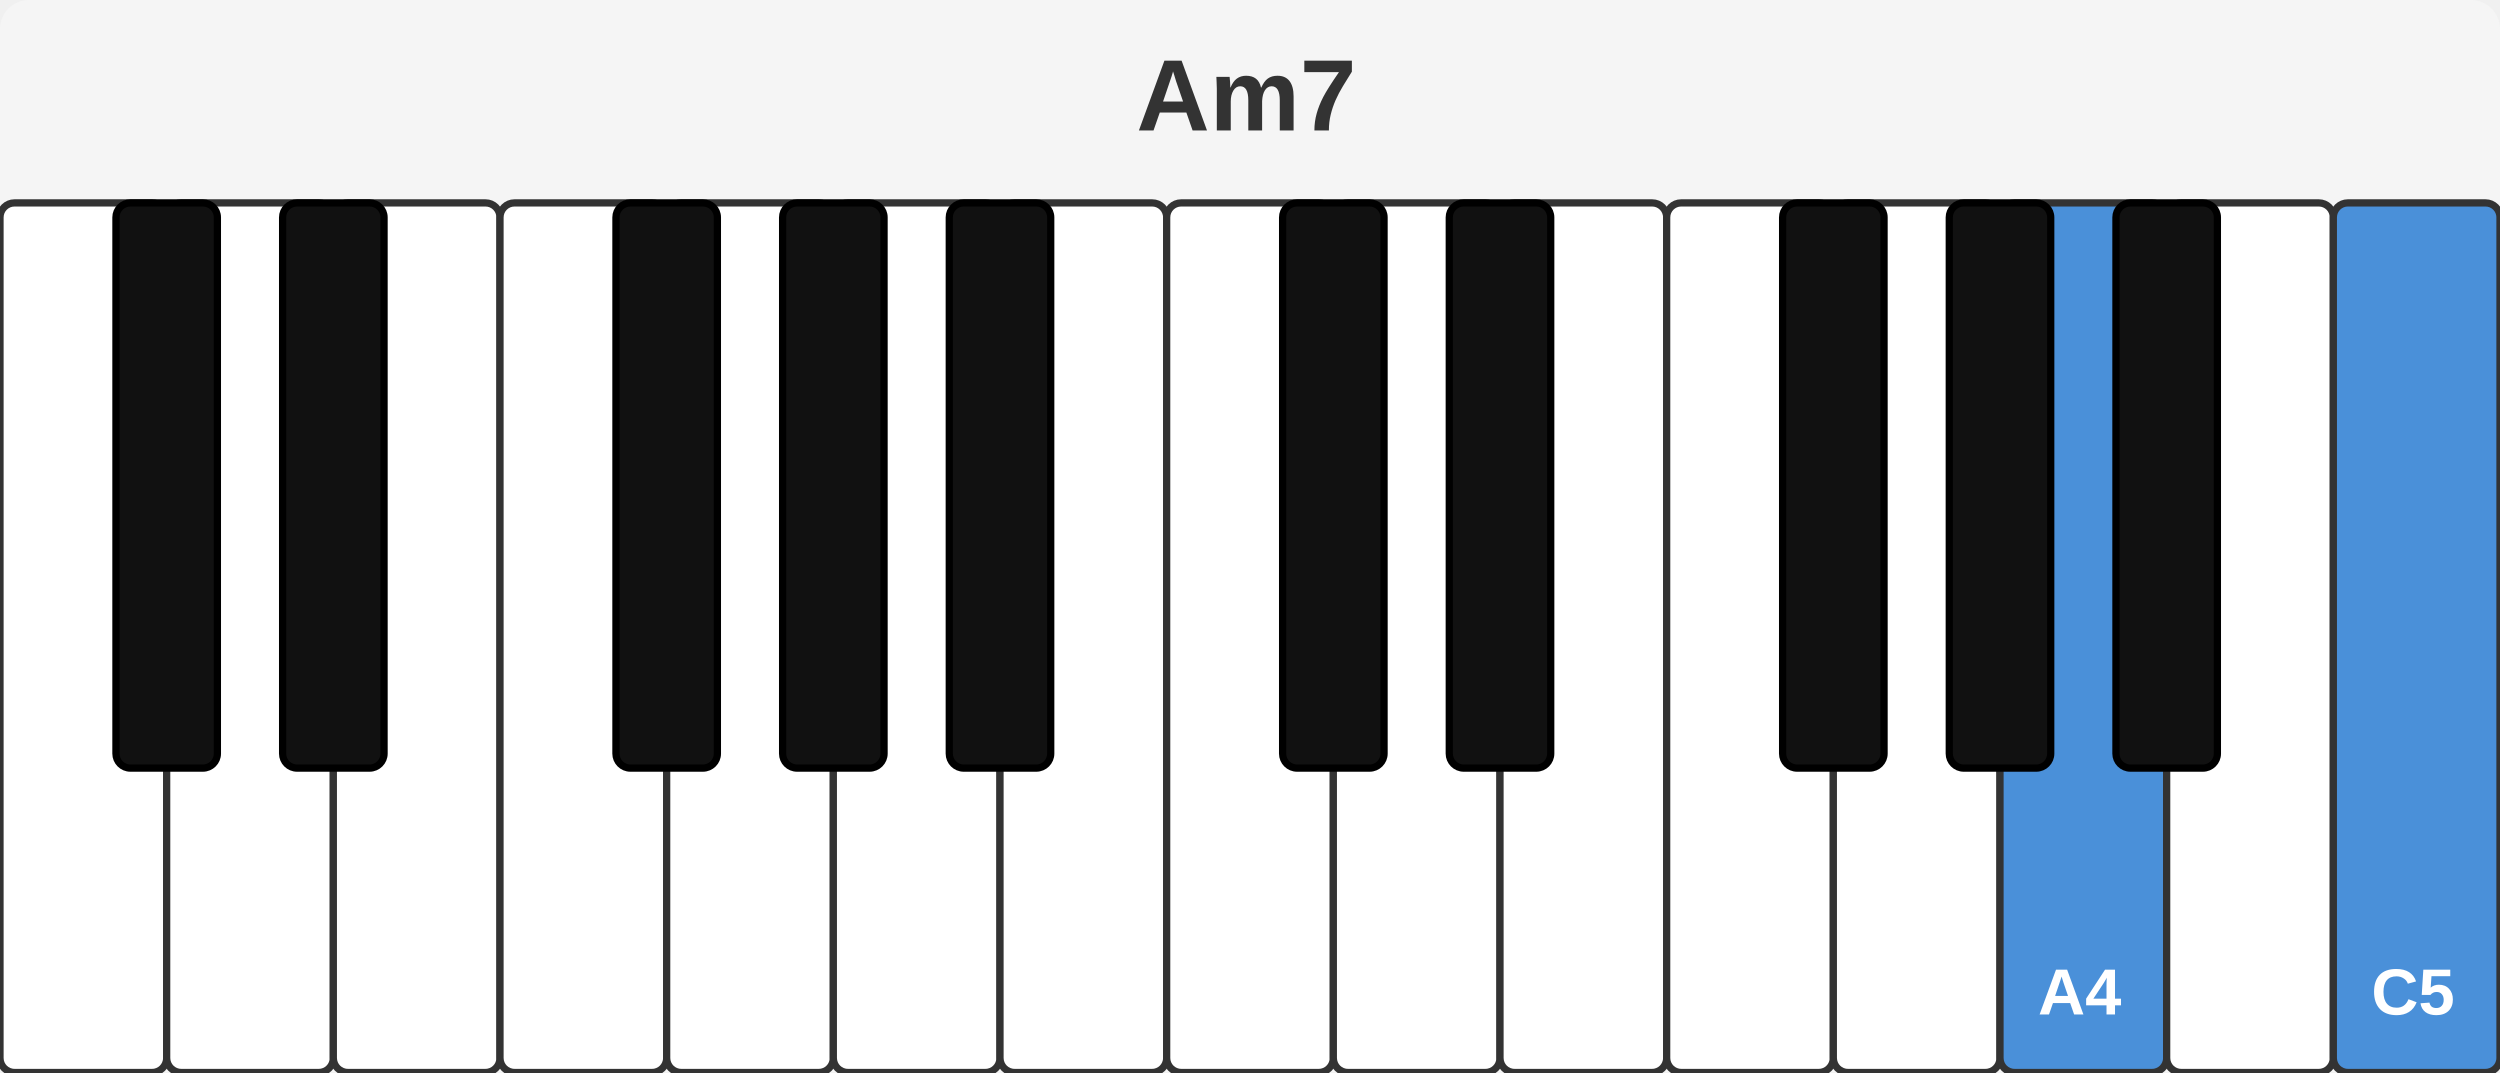
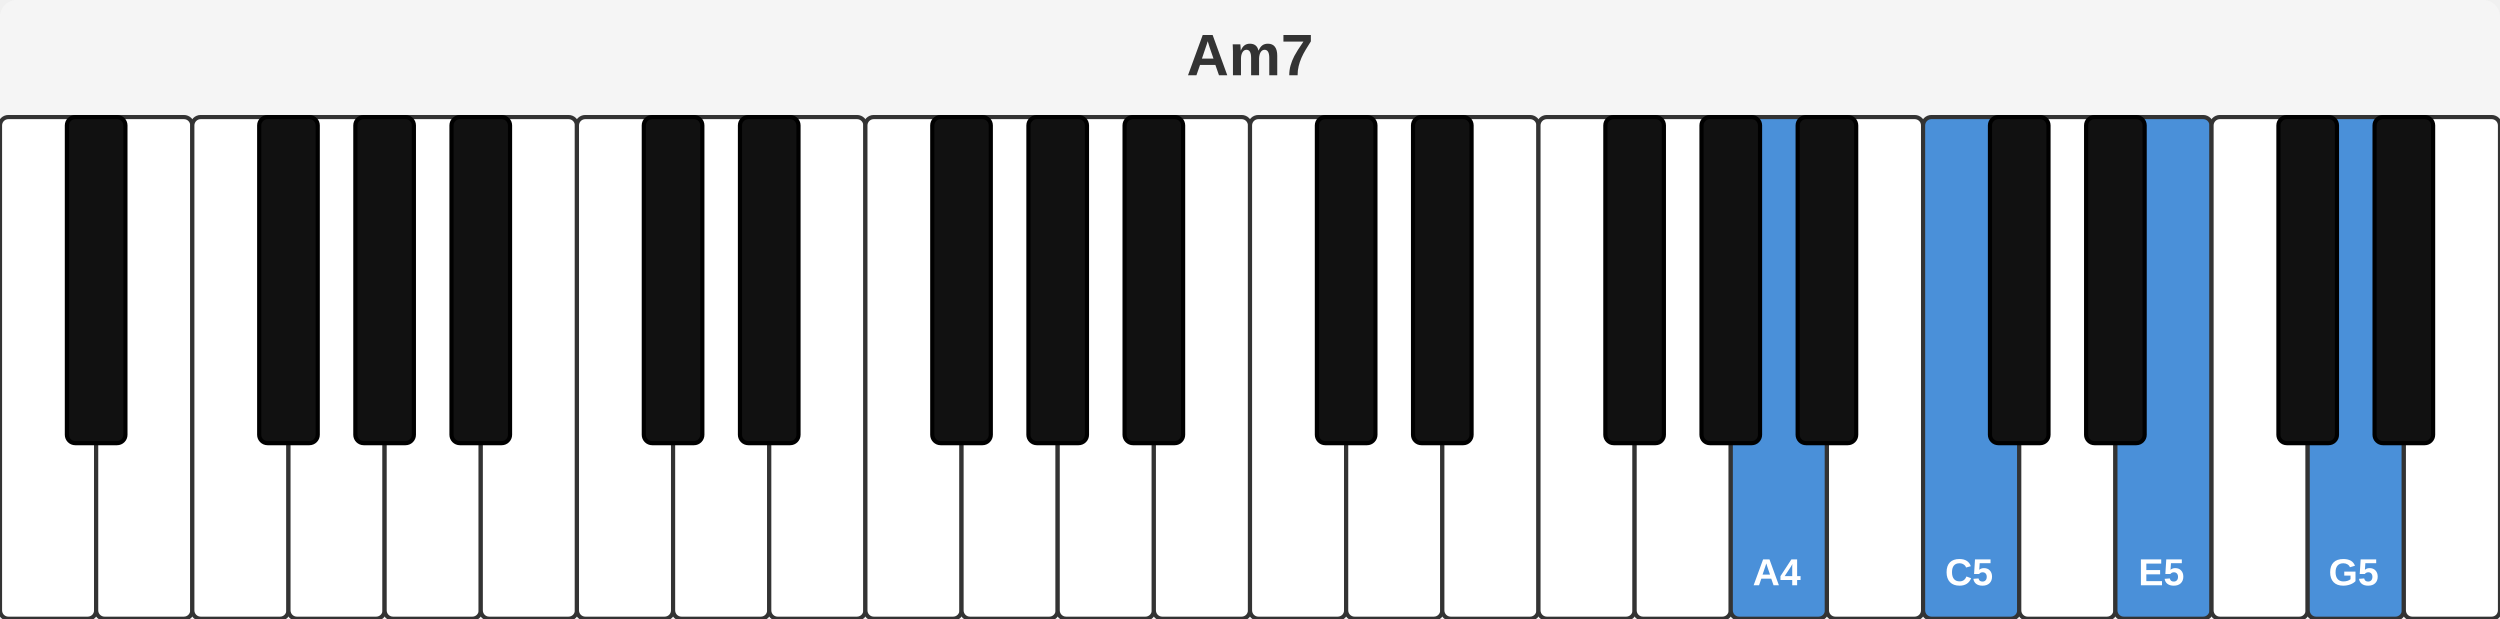
- <svg xmlns="http://www.w3.org/2000/svg" width="345" height="148" viewBox="0 0 345 148">
+ <svg xmlns="http://www.w3.org/2000/svg" width="598" height="148" viewBox="0 0 598 148">
  <style>
.w{width:23px;height:120px;fill:#fff;stroke:#333;stroke-width:1;ry:2}
.b{width:14px;height:78px;fill:#111;stroke:#000;stroke-width:1;ry:2}
.h.w{fill:#4A90D9}
.h.b{fill:#2E6AB0}
.t{font-family:Arial,Helvetica,sans-serif;font-weight:bold;fill:#fff;text-anchor:middle;pointer-events:none}
.tw{font-size:9px}
.tb{font-size:7px}
.title{font-family:Arial,Helvetica,sans-serif;font-size:14px;font-weight:bold;fill:#333;text-anchor:middle}
</style>
-   <rect width="345" height="148" fill="#F5F5F5" rx="4" />
-   <text x="172" y="18" class="title">Am7</text>
+   <rect width="598" height="148" fill="#F5F5F5" rx="4" />
+   <text x="299" y="18" class="title">Am7</text>
  <g transform="translate(0,28)">
-     <rect id="key-48" class="w" data-midi="48" data-note="C" data-octave="3" x="0" y="0" />
-     <rect id="key-50" class="w" data-midi="50" data-note="D" data-octave="3" x="23" y="0" />
-     <rect id="key-52" class="w" data-midi="52" data-note="E" data-octave="3" x="46" y="0" />
-     <rect id="key-53" class="w" data-midi="53" data-note="F" data-octave="3" x="69" y="0" />
-     <rect id="key-55" class="w" data-midi="55" data-note="G" data-octave="3" x="92" y="0" />
-     <rect id="key-57" class="w" data-midi="57" data-note="A" data-octave="3" x="115" y="0" />
-     <rect id="key-59" class="w" data-midi="59" data-note="B" data-octave="3" x="138" y="0" />
-     <rect id="key-60" class="w" data-midi="60" data-note="C" data-octave="4" x="161" y="0" />
-     <rect id="key-62" class="w" data-midi="62" data-note="D" data-octave="4" x="184" y="0" />
-     <rect id="key-64" class="w" data-midi="64" data-note="E" data-octave="4" x="207" y="0" />
-     <rect id="key-65" class="w" data-midi="65" data-note="F" data-octave="4" x="230" y="0" />
-     <rect id="key-67" class="w" data-midi="67" data-note="G" data-octave="4" x="253" y="0" />
-     <rect id="key-69" class="w h" data-midi="69" data-note="A" data-octave="4" x="276" y="0" />
-     <text x="287" y="112" class="t tw">A4</text>
-     <rect id="key-71" class="w" data-midi="71" data-note="B" data-octave="4" x="299" y="0" />
-     <rect id="key-72" class="w h" data-midi="72" data-note="C" data-octave="5" x="322" y="0" />
-     <text x="333" y="112" class="t tw">C5</text>
-     <rect id="key-49" class="b" data-midi="49" data-note="C#" data-octave="3" x="16" y="0" />
-     <rect id="key-51" class="b" data-midi="51" data-note="D#" data-octave="3" x="39" y="0" />
-     <rect id="key-54" class="b" data-midi="54" data-note="F#" data-octave="3" x="85" y="0" />
-     <rect id="key-56" class="b" data-midi="56" data-note="G#" data-octave="3" x="108" y="0" />
-     <rect id="key-58" class="b" data-midi="58" data-note="A#" data-octave="3" x="131" y="0" />
-     <rect id="key-61" class="b" data-midi="61" data-note="C#" data-octave="4" x="177" y="0" />
-     <rect id="key-63" class="b" data-midi="63" data-note="D#" data-octave="4" x="200" y="0" />
-     <rect id="key-66" class="b" data-midi="66" data-note="F#" data-octave="4" x="246" y="0" />
-     <rect id="key-68" class="b" data-midi="68" data-note="G#" data-octave="4" x="269" y="0" />
-     <rect id="key-70" class="b" data-midi="70" data-note="A#" data-octave="4" x="292" y="0" />
+     <rect id="key-38" class="w" data-midi="38" data-note="D" data-octave="2" x="0" y="0" />
+     <rect id="key-40" class="w" data-midi="40" data-note="E" data-octave="2" x="23" y="0" />
+     <rect id="key-41" class="w" data-midi="41" data-note="F" data-octave="2" x="46" y="0" />
+     <rect id="key-43" class="w" data-midi="43" data-note="G" data-octave="2" x="69" y="0" />
+     <rect id="key-45" class="w" data-midi="45" data-note="A" data-octave="2" x="92" y="0" />
+     <rect id="key-47" class="w" data-midi="47" data-note="B" data-octave="2" x="115" y="0" />
+     <rect id="key-48" class="w" data-midi="48" data-note="C" data-octave="3" x="138" y="0" />
+     <rect id="key-50" class="w" data-midi="50" data-note="D" data-octave="3" x="161" y="0" />
+     <rect id="key-52" class="w" data-midi="52" data-note="E" data-octave="3" x="184" y="0" />
+     <rect id="key-53" class="w" data-midi="53" data-note="F" data-octave="3" x="207" y="0" />
+     <rect id="key-55" class="w" data-midi="55" data-note="G" data-octave="3" x="230" y="0" />
+     <rect id="key-57" class="w" data-midi="57" data-note="A" data-octave="3" x="253" y="0" />
+     <rect id="key-59" class="w" data-midi="59" data-note="B" data-octave="3" x="276" y="0" />
+     <rect id="key-60" class="w" data-midi="60" data-note="C" data-octave="4" x="299" y="0" />
+     <rect id="key-62" class="w" data-midi="62" data-note="D" data-octave="4" x="322" y="0" />
+     <rect id="key-64" class="w" data-midi="64" data-note="E" data-octave="4" x="345" y="0" />
+     <rect id="key-65" class="w" data-midi="65" data-note="F" data-octave="4" x="368" y="0" />
+     <rect id="key-67" class="w" data-midi="67" data-note="G" data-octave="4" x="391" y="0" />
+     <rect id="key-69" class="w h" data-midi="69" data-note="A" data-octave="4" x="414" y="0" />
+     <text x="425" y="112" class="t tw">A4</text>
+     <rect id="key-71" class="w" data-midi="71" data-note="B" data-octave="4" x="437" y="0" />
+     <rect id="key-72" class="w h" data-midi="72" data-note="C" data-octave="5" x="460" y="0" />
+     <text x="471" y="112" class="t tw">C5</text>
+     <rect id="key-74" class="w" data-midi="74" data-note="D" data-octave="5" x="483" y="0" />
+     <rect id="key-76" class="w h" data-midi="76" data-note="E" data-octave="5" x="506" y="0" />
+     <text x="517" y="112" class="t tw">E5</text>
+     <rect id="key-77" class="w" data-midi="77" data-note="F" data-octave="5" x="529" y="0" />
+     <rect id="key-79" class="w h" data-midi="79" data-note="G" data-octave="5" x="552" y="0" />
+     <text x="563" y="112" class="t tw">G5</text>
+     <rect id="key-81" class="w" data-midi="81" data-note="A" data-octave="5" x="575" y="0" />
+     <rect id="key-39" class="b" data-midi="39" data-note="D#" data-octave="2" x="16" y="0" />
+     <rect id="key-42" class="b" data-midi="42" data-note="F#" data-octave="2" x="62" y="0" />
+     <rect id="key-44" class="b" data-midi="44" data-note="G#" data-octave="2" x="85" y="0" />
+     <rect id="key-46" class="b" data-midi="46" data-note="A#" data-octave="2" x="108" y="0" />
+     <rect id="key-49" class="b" data-midi="49" data-note="C#" data-octave="3" x="154" y="0" />
+     <rect id="key-51" class="b" data-midi="51" data-note="D#" data-octave="3" x="177" y="0" />
+     <rect id="key-54" class="b" data-midi="54" data-note="F#" data-octave="3" x="223" y="0" />
+     <rect id="key-56" class="b" data-midi="56" data-note="G#" data-octave="3" x="246" y="0" />
+     <rect id="key-58" class="b" data-midi="58" data-note="A#" data-octave="3" x="269" y="0" />
+     <rect id="key-61" class="b" data-midi="61" data-note="C#" data-octave="4" x="315" y="0" />
+     <rect id="key-63" class="b" data-midi="63" data-note="D#" data-octave="4" x="338" y="0" />
+     <rect id="key-66" class="b" data-midi="66" data-note="F#" data-octave="4" x="384" y="0" />
+     <rect id="key-68" class="b" data-midi="68" data-note="G#" data-octave="4" x="407" y="0" />
+     <rect id="key-70" class="b" data-midi="70" data-note="A#" data-octave="4" x="430" y="0" />
+     <rect id="key-73" class="b" data-midi="73" data-note="C#" data-octave="5" x="476" y="0" />
+     <rect id="key-75" class="b" data-midi="75" data-note="D#" data-octave="5" x="499" y="0" />
+     <rect id="key-78" class="b" data-midi="78" data-note="F#" data-octave="5" x="545" y="0" />
+     <rect id="key-80" class="b" data-midi="80" data-note="G#" data-octave="5" x="568" y="0" />
  </g>
</svg>
